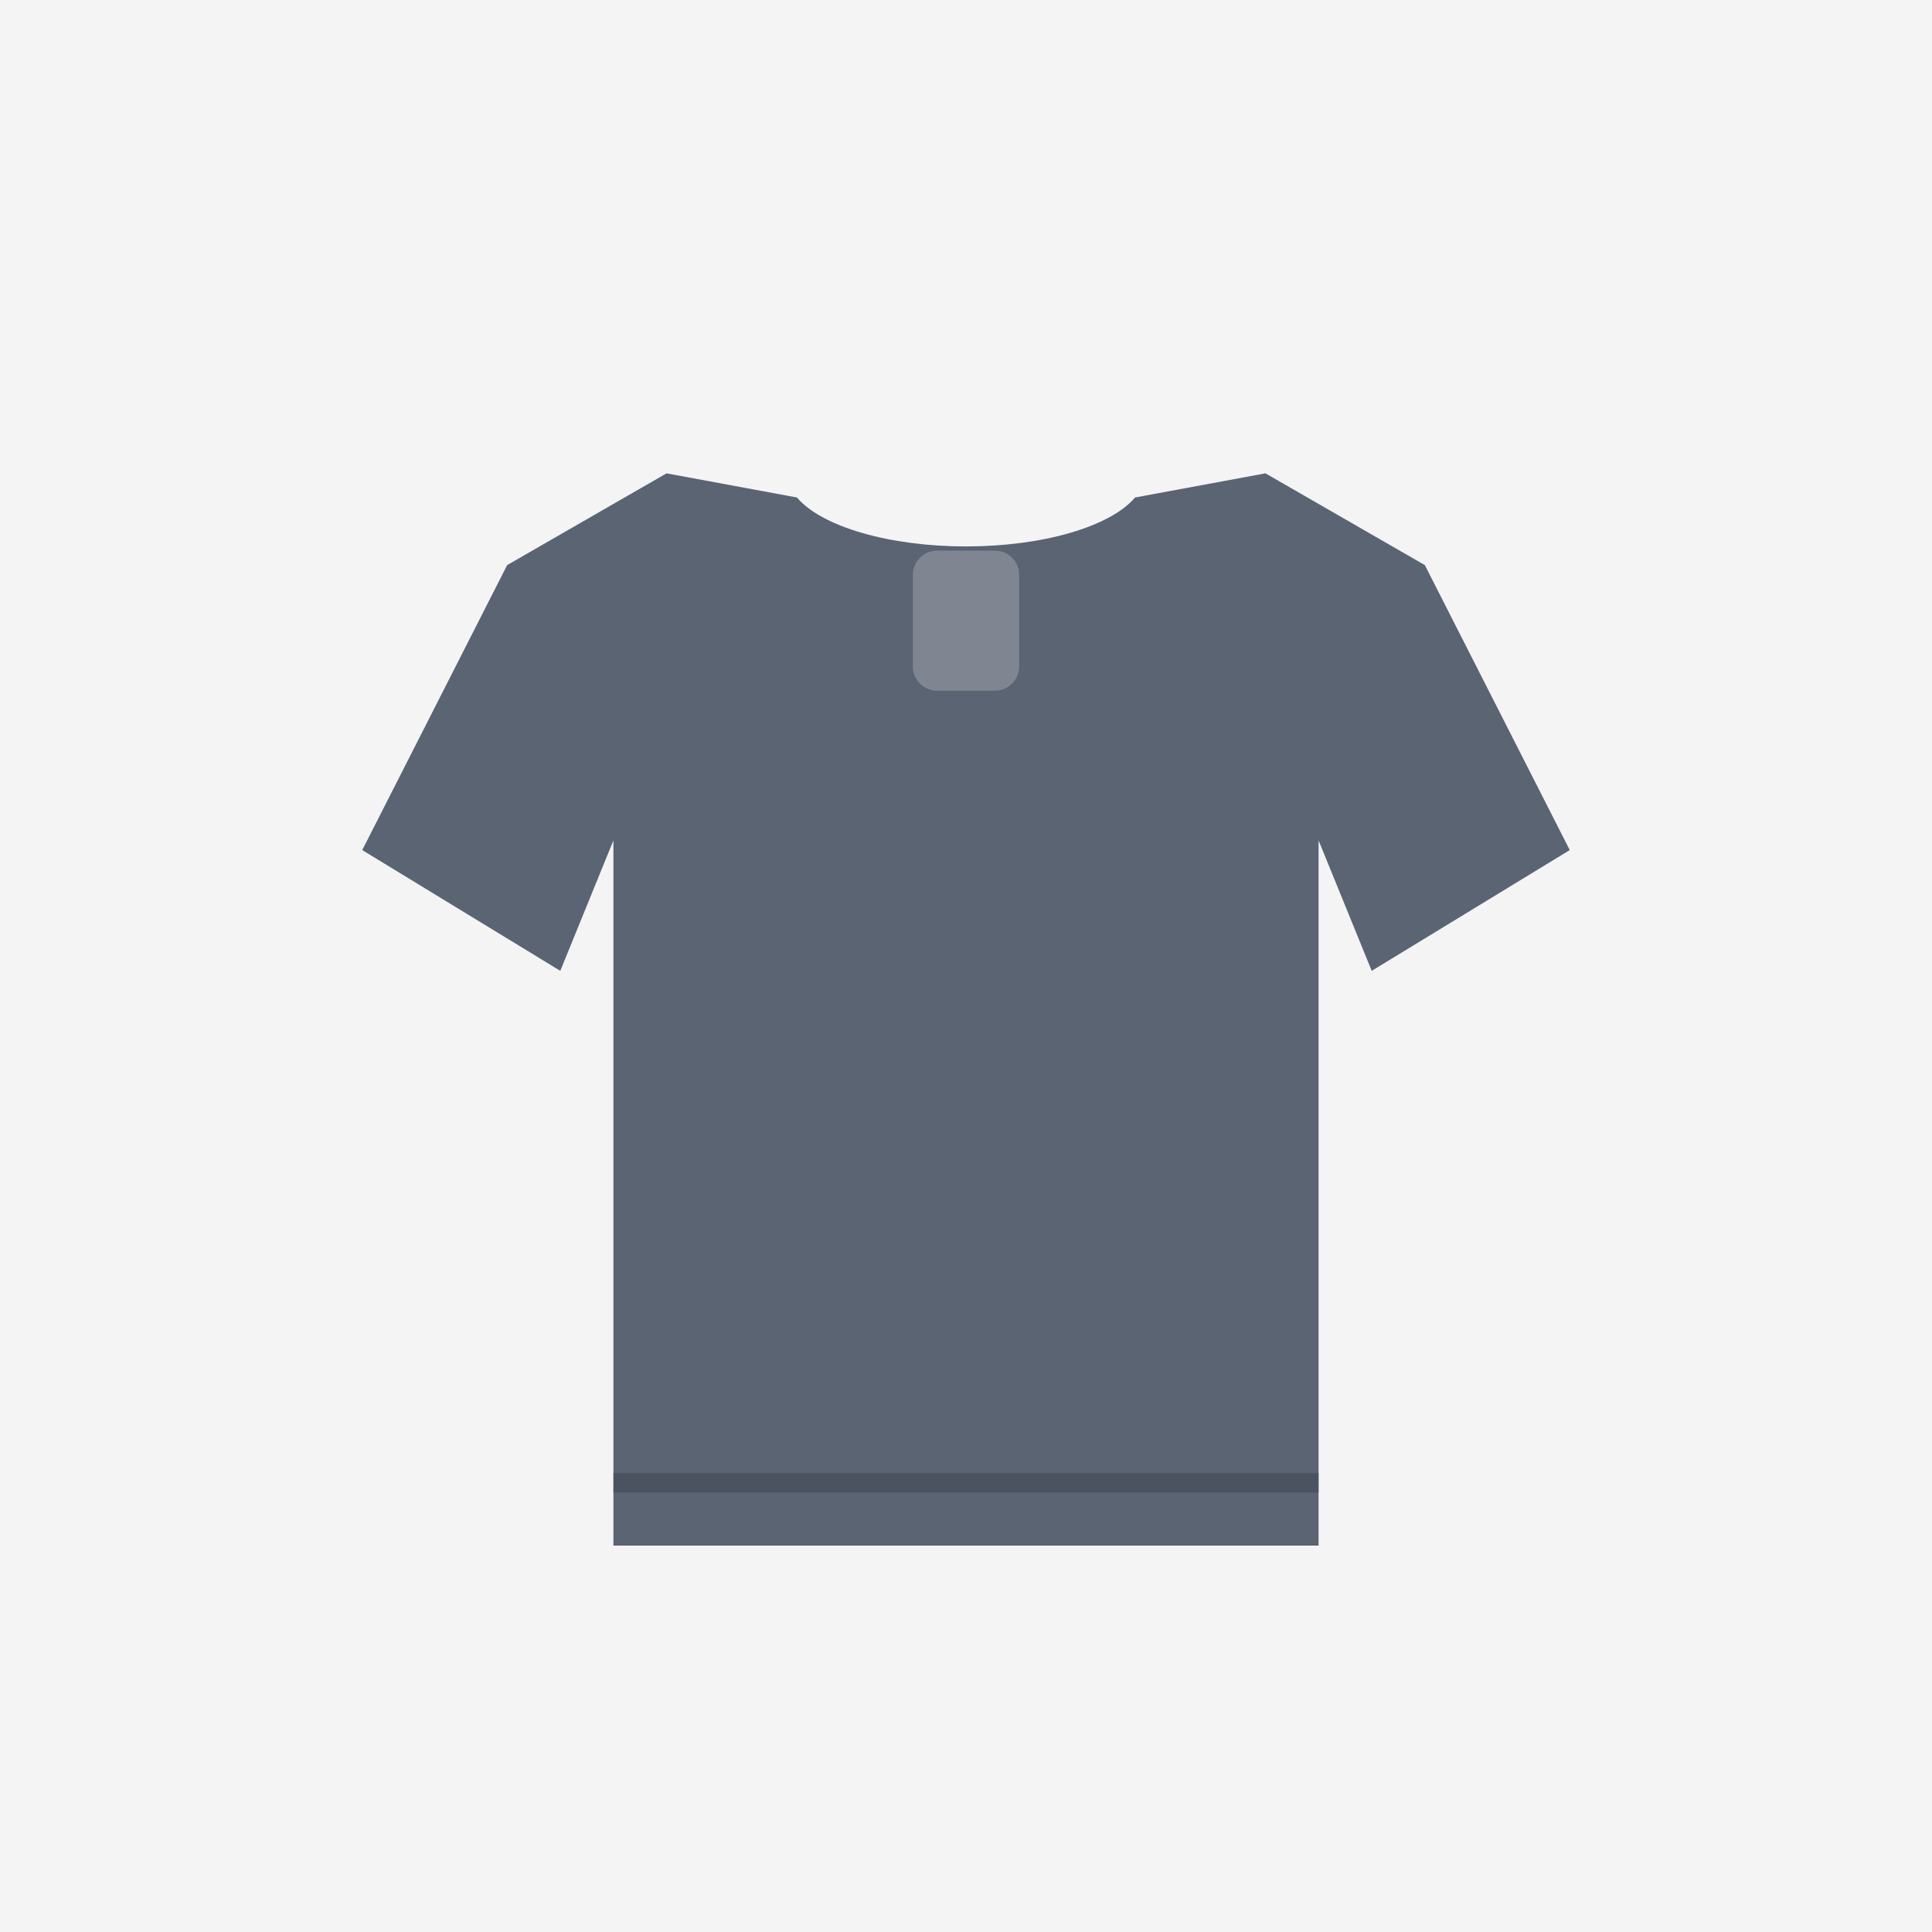
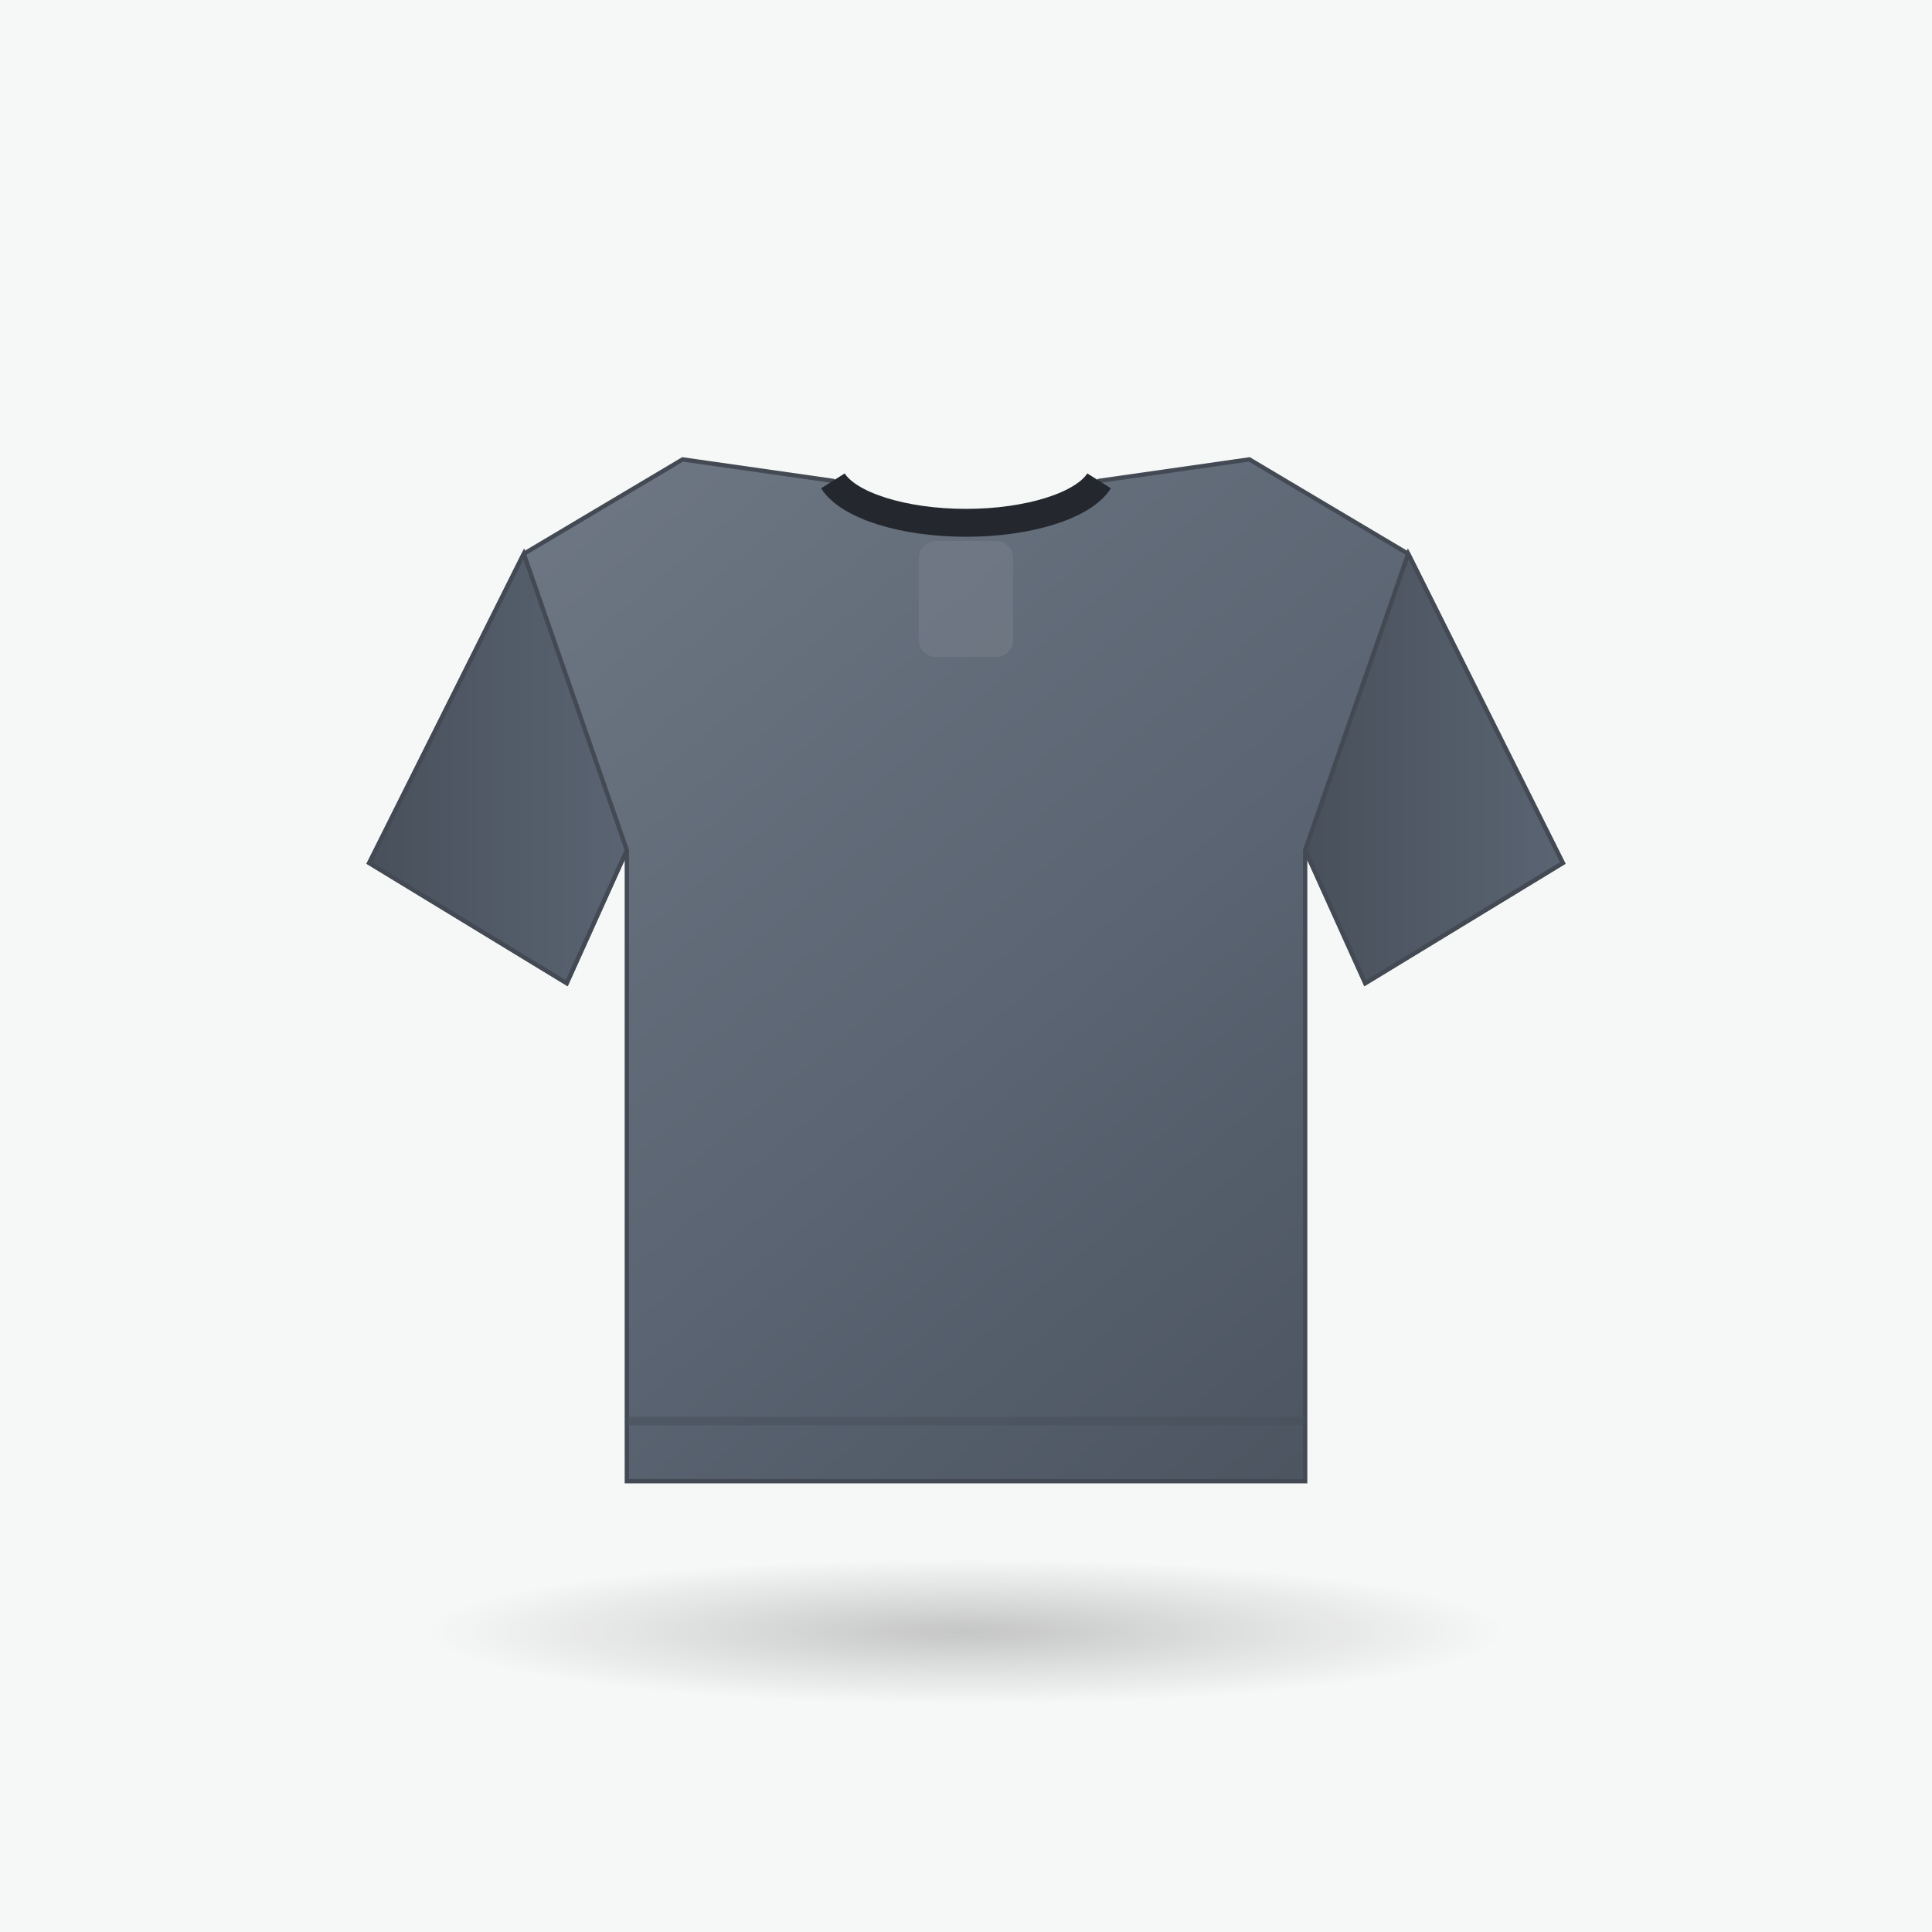
- <svg xmlns="http://www.w3.org/2000/svg" viewBox="0 0 800 800" width="800" height="800" role="img">
-   <rect width="800" height="800" fill="#f4f4f5" />
+ <svg xmlns="http://www.w3.org/2000/svg" viewBox="0 0 900 900" width="900" height="900" role="img">
+   <rect width="900" height="900" fill="#f6f7f7" />
+   <defs>
+     <linearGradient id="body" x1="0" y1="0" x2="1" y2="1">
+       <stop offset="0" stop-color="#717a86" />
+       <stop offset="0.55" stop-color="#5a6472" />
+       <stop offset="1" stop-color="#48505b" />
+     </linearGradient>
+     <linearGradient id="bodyV" x1="0" y1="0" x2="0" y2="1">
+       <stop offset="0" stop-color="#717a86" />
+       <stop offset="1" stop-color="#48505b" />
+     </linearGradient>
+     <linearGradient id="sleeve" x1="0" y1="0" x2="1" y2="0">
+       <stop offset="0" stop-color="#48505b" />
+       <stop offset="1" stop-color="#5a6472" />
+     </linearGradient>
+     <radialGradient id="cup" cx="0.36" cy="0.30" r="0.85">
+       <stop offset="0" stop-color="#717a86" />
+       <stop offset="0.6" stop-color="#5a6472" />
+       <stop offset="1" stop-color="#383e47" />
+     </radialGradient>
+     <radialGradient id="shadow" cx="0.5" cy="0.5" r="0.5">
+       <stop offset="0" stop-color="#000000" stop-opacity="0.20" />
+       <stop offset="1" stop-color="#000000" stop-opacity="0" />
+     </radialGradient>
+   </defs>
+   <ellipse cx="450" cy="760" rx="250" ry="34" fill="url(#shadow)" />
  <g>
-     <path d="M 276 196 L 210 234 L 150 352 L 232 402 L 254 348 L 254 640 L 546 640 L 546 348 L 568 402 L 650 352 L 590 234 L 524 196 L 470 206 A 74 30 0 0 1 330 206 Z" fill="#5a6472" />
-     <rect x="378" y="228" width="44" height="58" rx="10" fill="#888f99" opacity="0.8" />
-     <path d="M 254 614 L 546 614" stroke="#383e47" stroke-width="8" opacity="0.45" />
+     <path d="M 318 214 L 244 258 L 172 402 L 264 458 L 292 396 L 292 690 L 608 690 L 608 396 L 636 458 L 728 402 L 656 258 L 582 214 L 512 224 A 64 26 0 0 1 388 224 Z" fill="url(#body)" stroke="#434a54" stroke-width="2" />
+     <path d="M 244 258 L 172 402 L 264 458 L 292 396 Z" fill="url(#sleeve)" stroke="#434a54" stroke-width="2" />
+     <path d="M 656 258 L 728 402 L 636 458 L 608 396 Z" fill="url(#sleeve)" stroke="#434a54" stroke-width="2" />
+     <path d="M 388 224 A 64 26 0 0 0 512 224" fill="none" stroke="#24282e" stroke-width="13" />
+     <rect x="428" y="252" width="44" height="54" rx="8" fill="#717a86" opacity="0.75" />
+     <path d="M 292 662 L 608 662" stroke="#48505b" stroke-width="4" opacity="0.6" />
  </g>
</svg>
